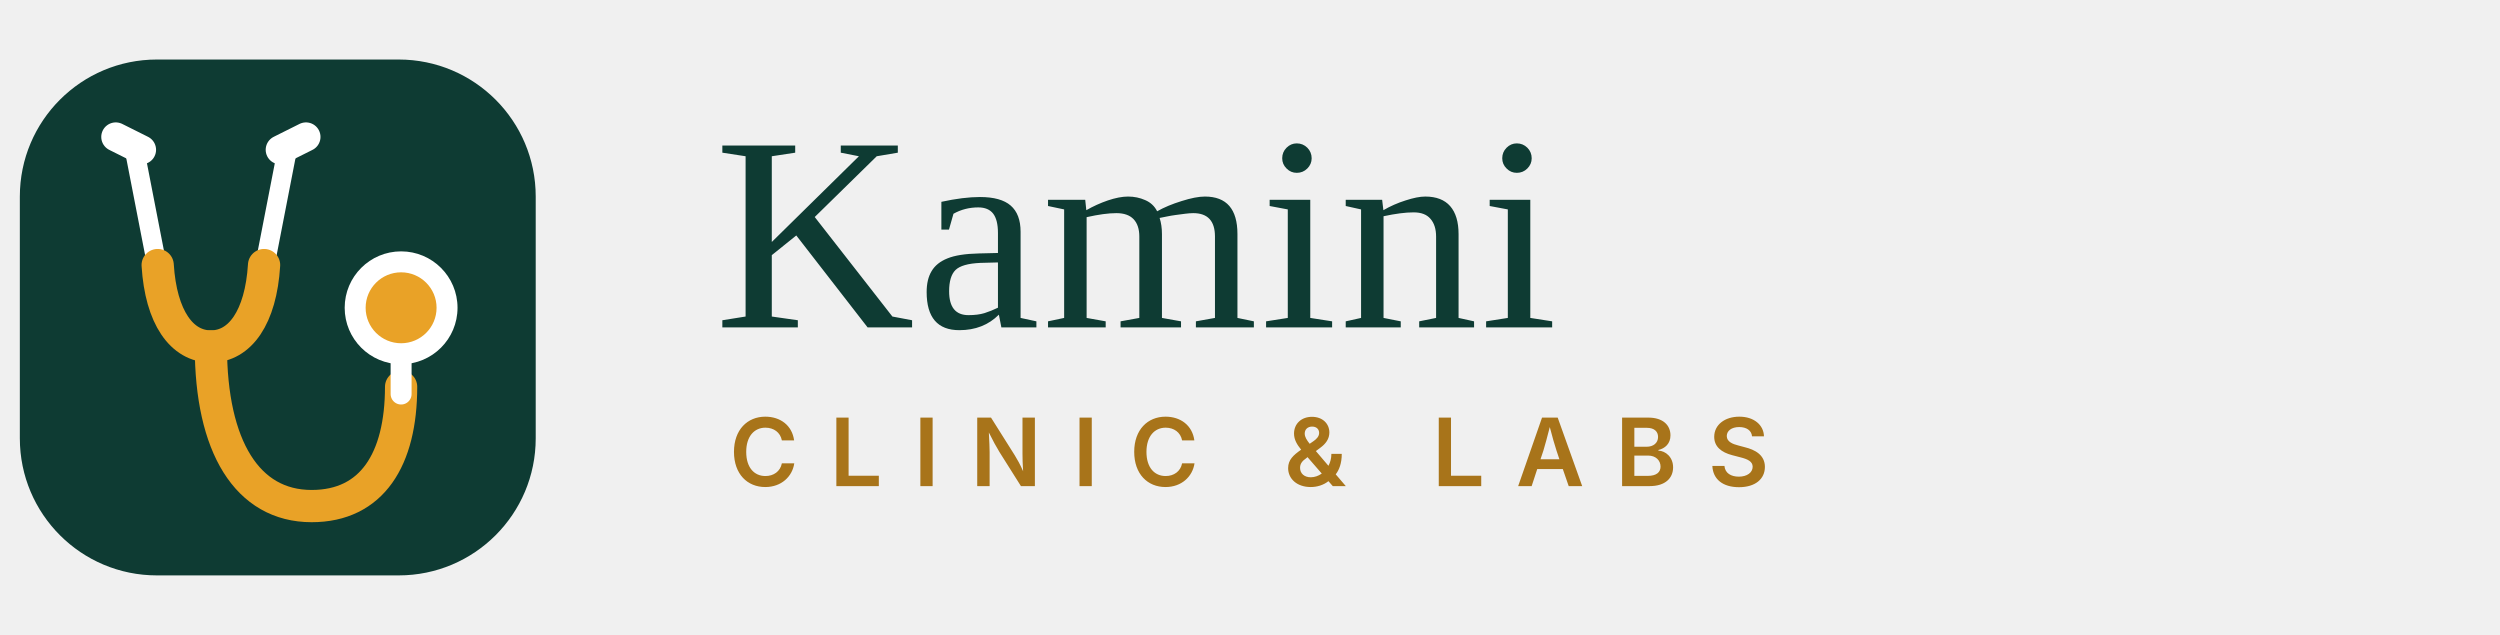
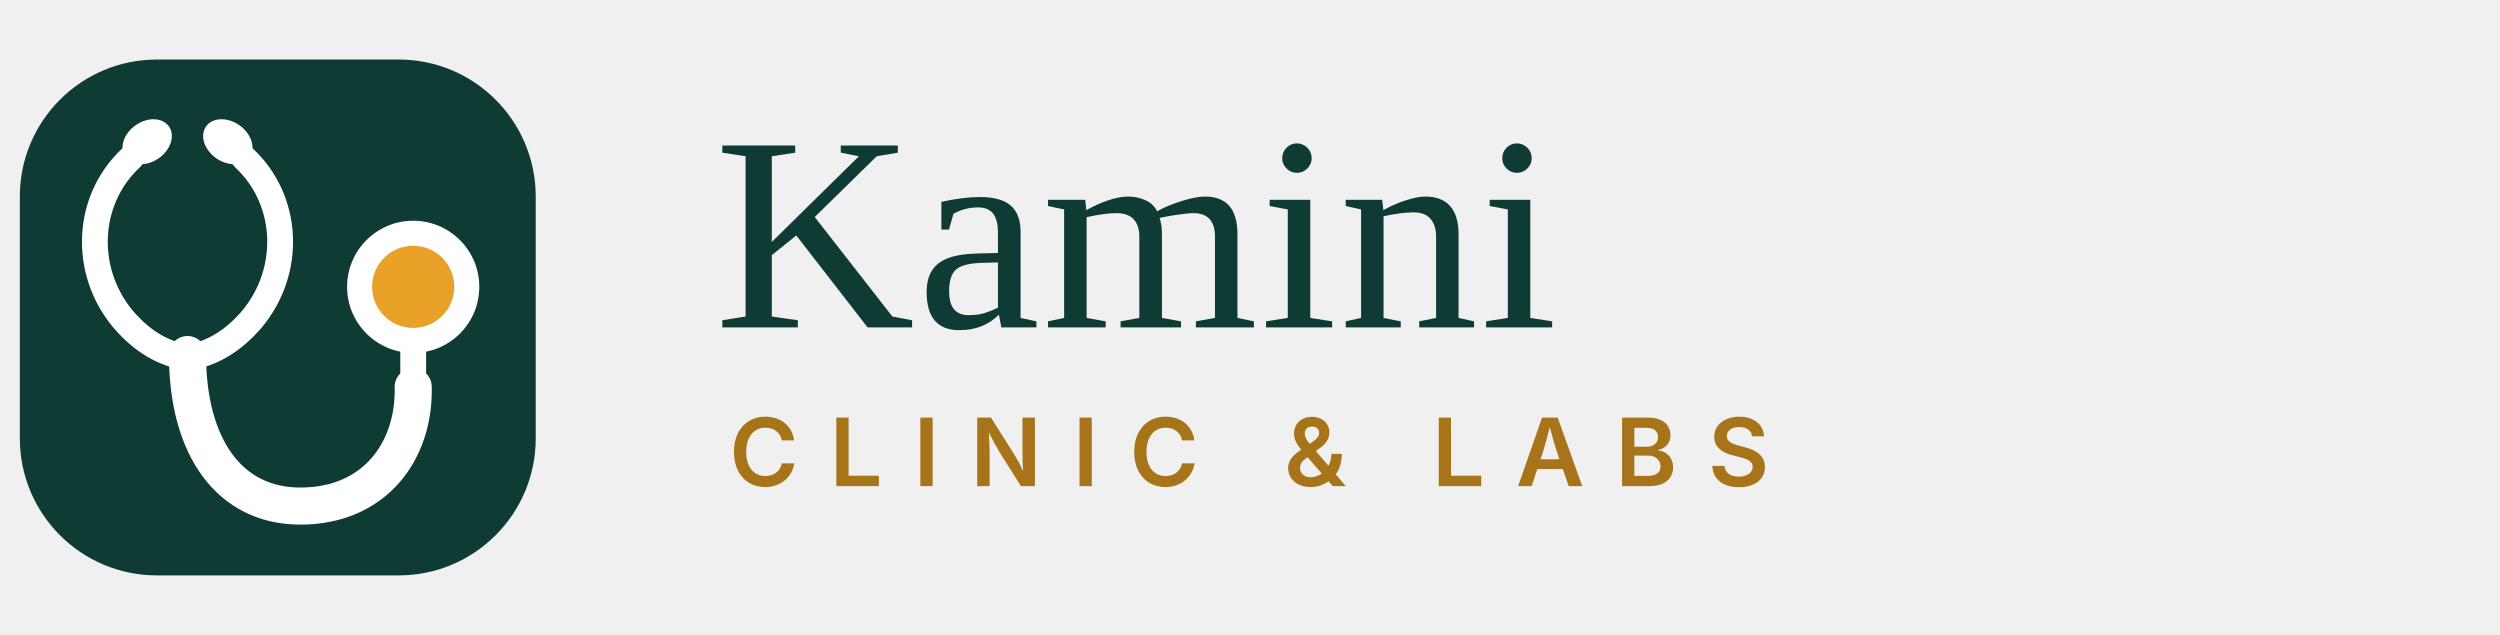
<svg xmlns="http://www.w3.org/2000/svg" viewBox="0 0 252 64" width="252" height="64" role="img" aria-label="Kamini Clinic and Labs">
  <g transform="translate(2 6) scale(0.8125)">
    <rect width="64" height="64" rx="17" fill="#0E3B33" />
-     <g transform="translate(-2.3 1)">
-       <path d="M14.2 8.6 L17.4 10.2" fill="none" stroke="#FFFFFF" stroke-width="3.6" stroke-linecap="round" />
-       <path d="M37.8 8.6 L34.6 10.2" fill="none" stroke="#FFFFFF" stroke-width="3.6" stroke-linecap="round" />
-       <path d="M16.6 10.6 L19.4 25" fill="none" stroke="#FFFFFF" stroke-width="2.4" stroke-linecap="round" />
-       <path d="M35.4 10.6 L32.6 25" fill="none" stroke="#FFFFFF" stroke-width="2.4" stroke-linecap="round" />
-       <path d="M19.4 24.5 C19.8 31 22.4 34.6 26 34.6 C29.6 34.6 32.2 31 32.6 24.5" fill="none" stroke="#E9A227" stroke-width="4" stroke-linecap="round" />
-       <path d="M26 34.6 C26 47 30.5 54.4 38.5 54.4 C46 54.4 49.6 48.6 49.6 39.6" fill="none" stroke="#E9A227" stroke-width="4" stroke-linecap="round" />
-       <path d="M49.6 40.5 V36.4" fill="none" stroke="#FFFFFF" stroke-width="2.6" stroke-linecap="round" />
-       <circle cx="49.6" cy="29.8" r="7" fill="#FFFFFF" stroke="none" />
-       <circle cx="49.6" cy="29.8" r="4.4" fill="#E9A227" stroke="none" />
+     <g transform="translate(-2.6 0.6)">
+       <path d="M16.4 11.6 C10.8 16.8 10.4 25.6 15.4 31.6 C17.8 34.4 20.4 35.9 23.4 36.4" fill="none" stroke="#FFFFFF" stroke-width="3.2" stroke-linecap="round" />
+       <path d="M30.4 11.6 C36 16.8 36.4 25.6 31.4 31.6 C29 34.4 26.4 35.9 23.4 36.4" fill="none" stroke="#FFFFFF" stroke-width="3.2" stroke-linecap="round" />
+       <ellipse cx="18.4" cy="9.6" rx="3.3" ry="2.5" transform="rotate(-35 18.4 9.6)" fill="#FFFFFF" stroke="none" />
+       <ellipse cx="28.4" cy="9.6" rx="3.3" ry="2.5" transform="rotate(35 28.4 9.6)" fill="#FFFFFF" stroke="none" />
+       <path d="M23.4 36 C23.4 47.5 28.6 54.8 37.4 54.8 C46.6 54.8 51.6 48 51.4 40" fill="none" stroke="#FFFFFF" stroke-width="4.6" stroke-linecap="round" />
+       <path d="M51.4 40.6 V35.4" fill="none" stroke="#FFFFFF" stroke-width="3.2" stroke-linecap="round" />
+       <circle cx="51.4" cy="27.6" r="8.2" fill="#FFFFFF" stroke="none" />
+       <circle cx="51.4" cy="27.6" r="5.1" fill="#E9A227" stroke="none" />
    </g>
  </g>
  <text x="72" y="33" font-family="'Playfair Display','Lora',Georgia,'Times New Roman',serif" font-size="28" font-weight="500" letter-spacing="0.2" fill="#0E3B33">Kamini</text>
  <text x="73.5" y="49" font-family="'Inter','Helvetica Neue',Arial,sans-serif" font-size="9.5" font-weight="600" letter-spacing="3.1" fill="#A8741A">CLINIC &amp; LABS</text>
</svg>
